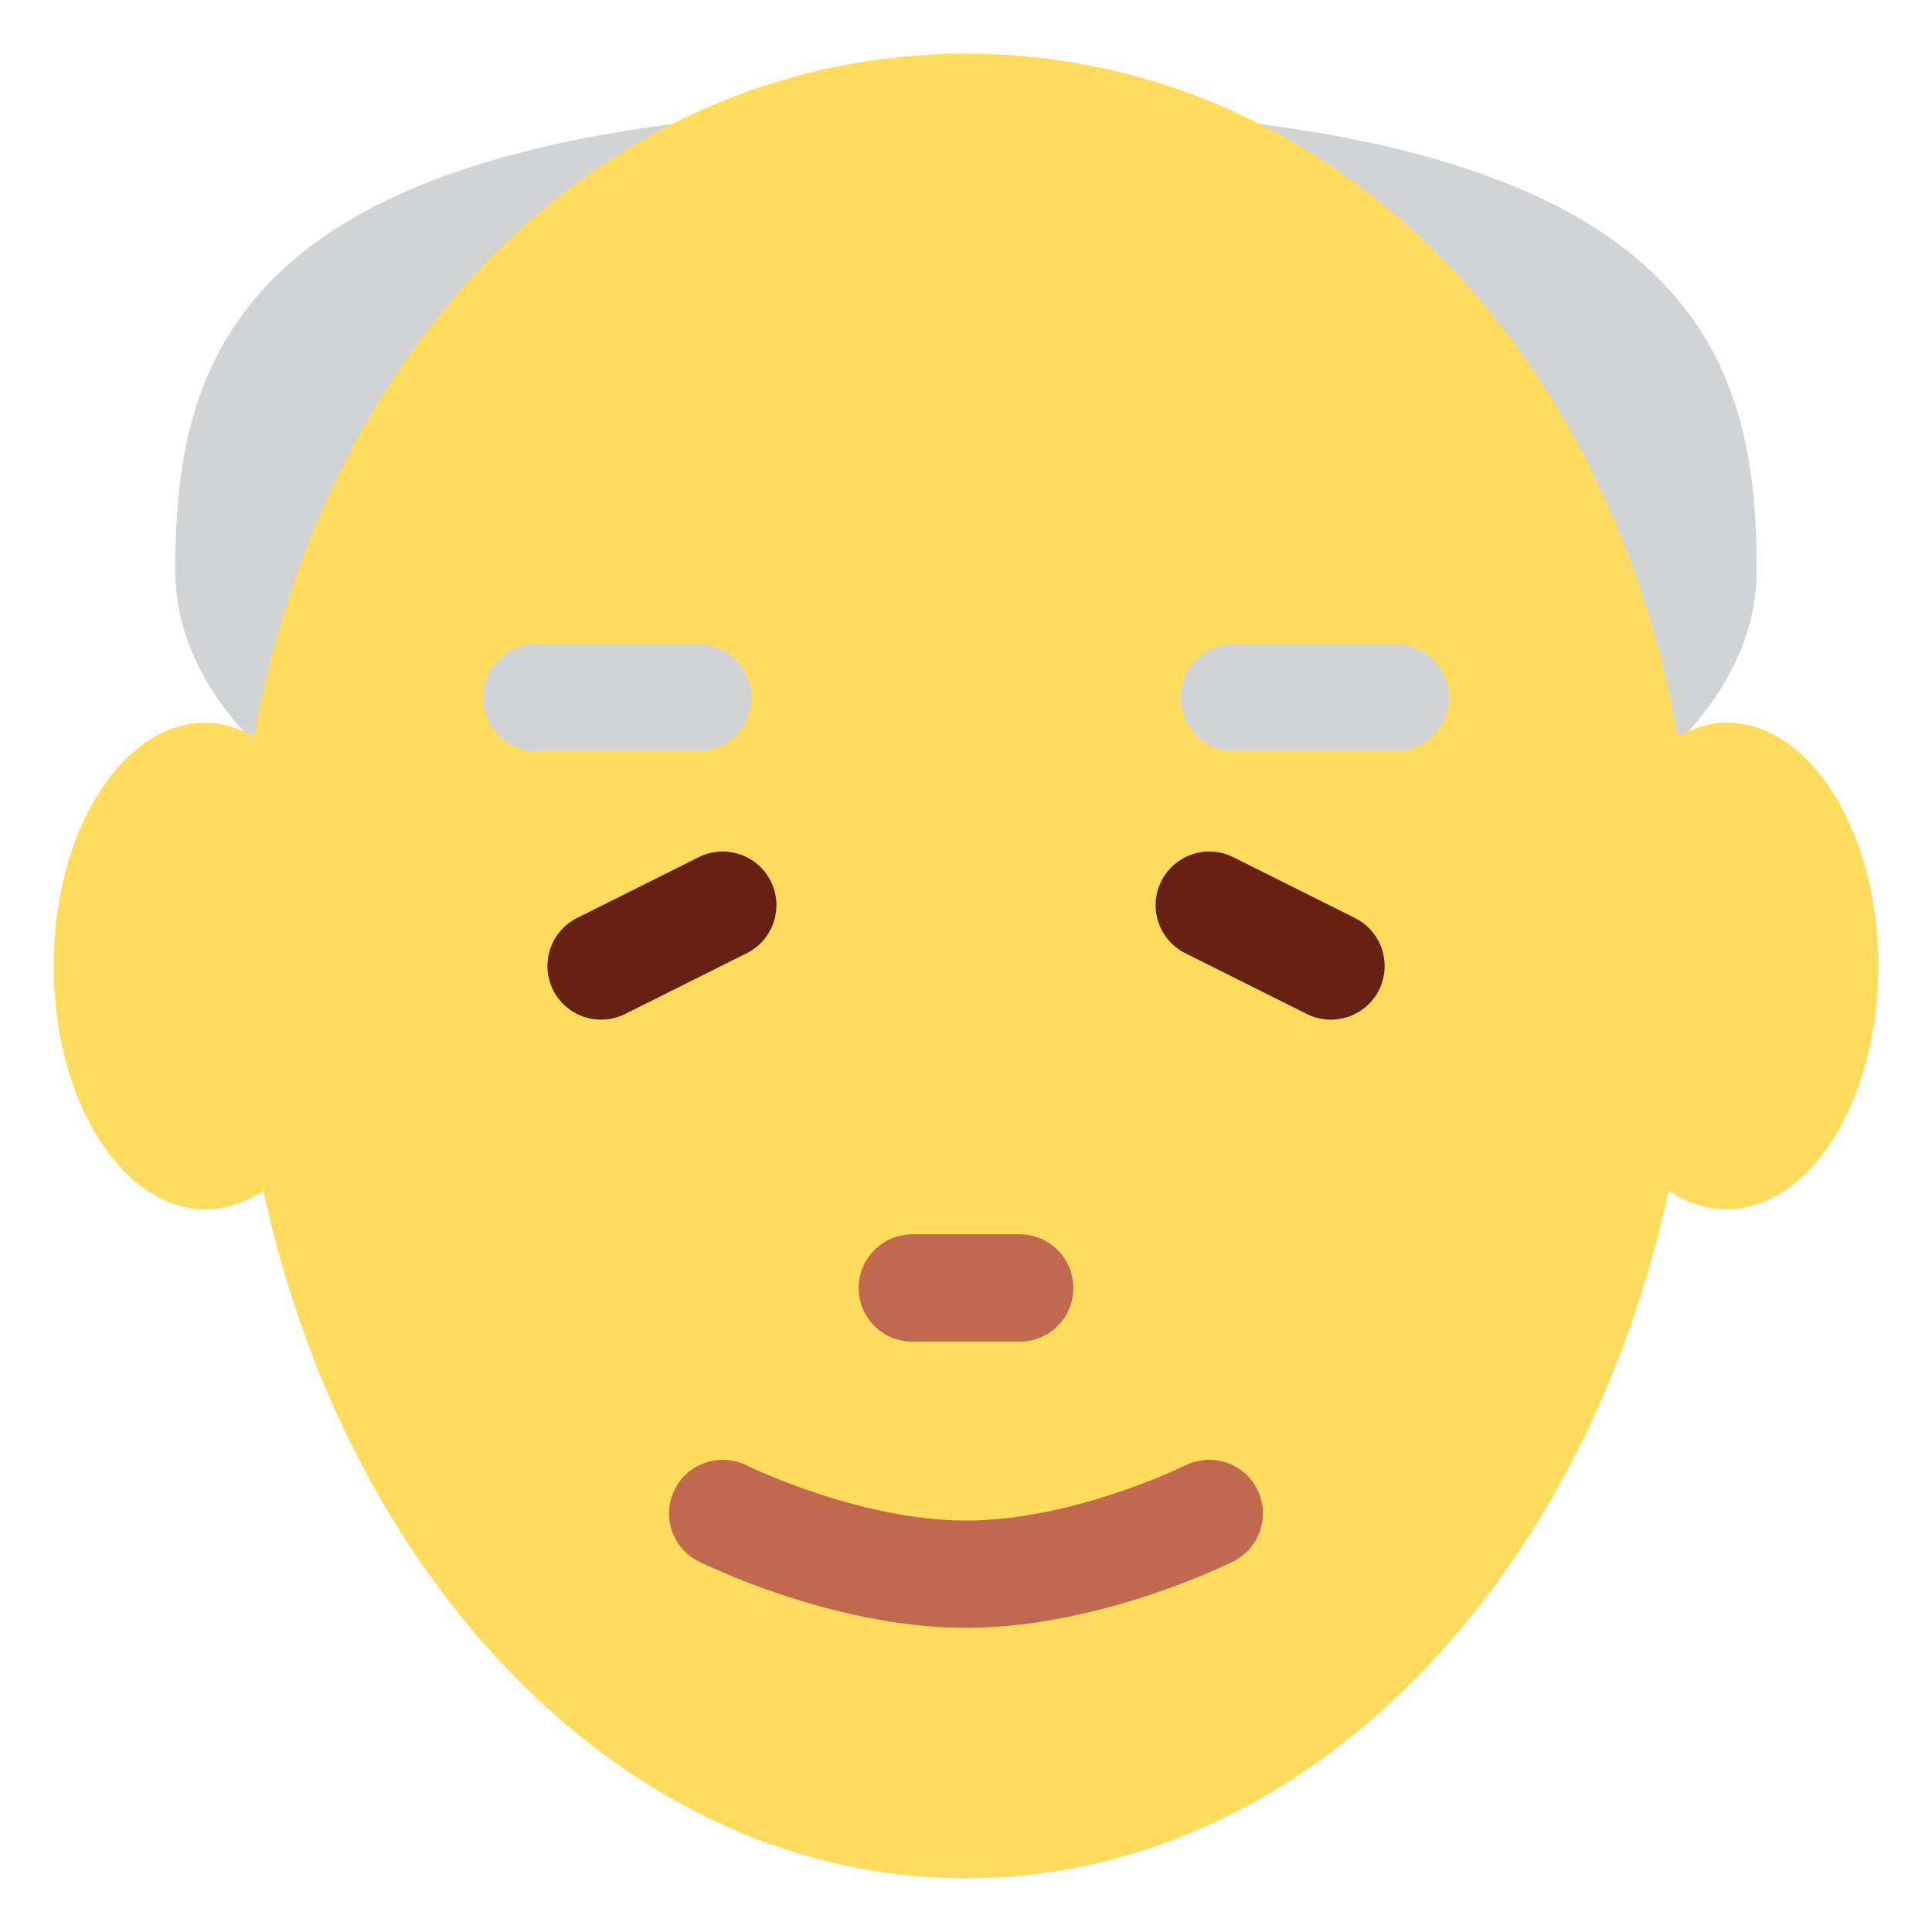
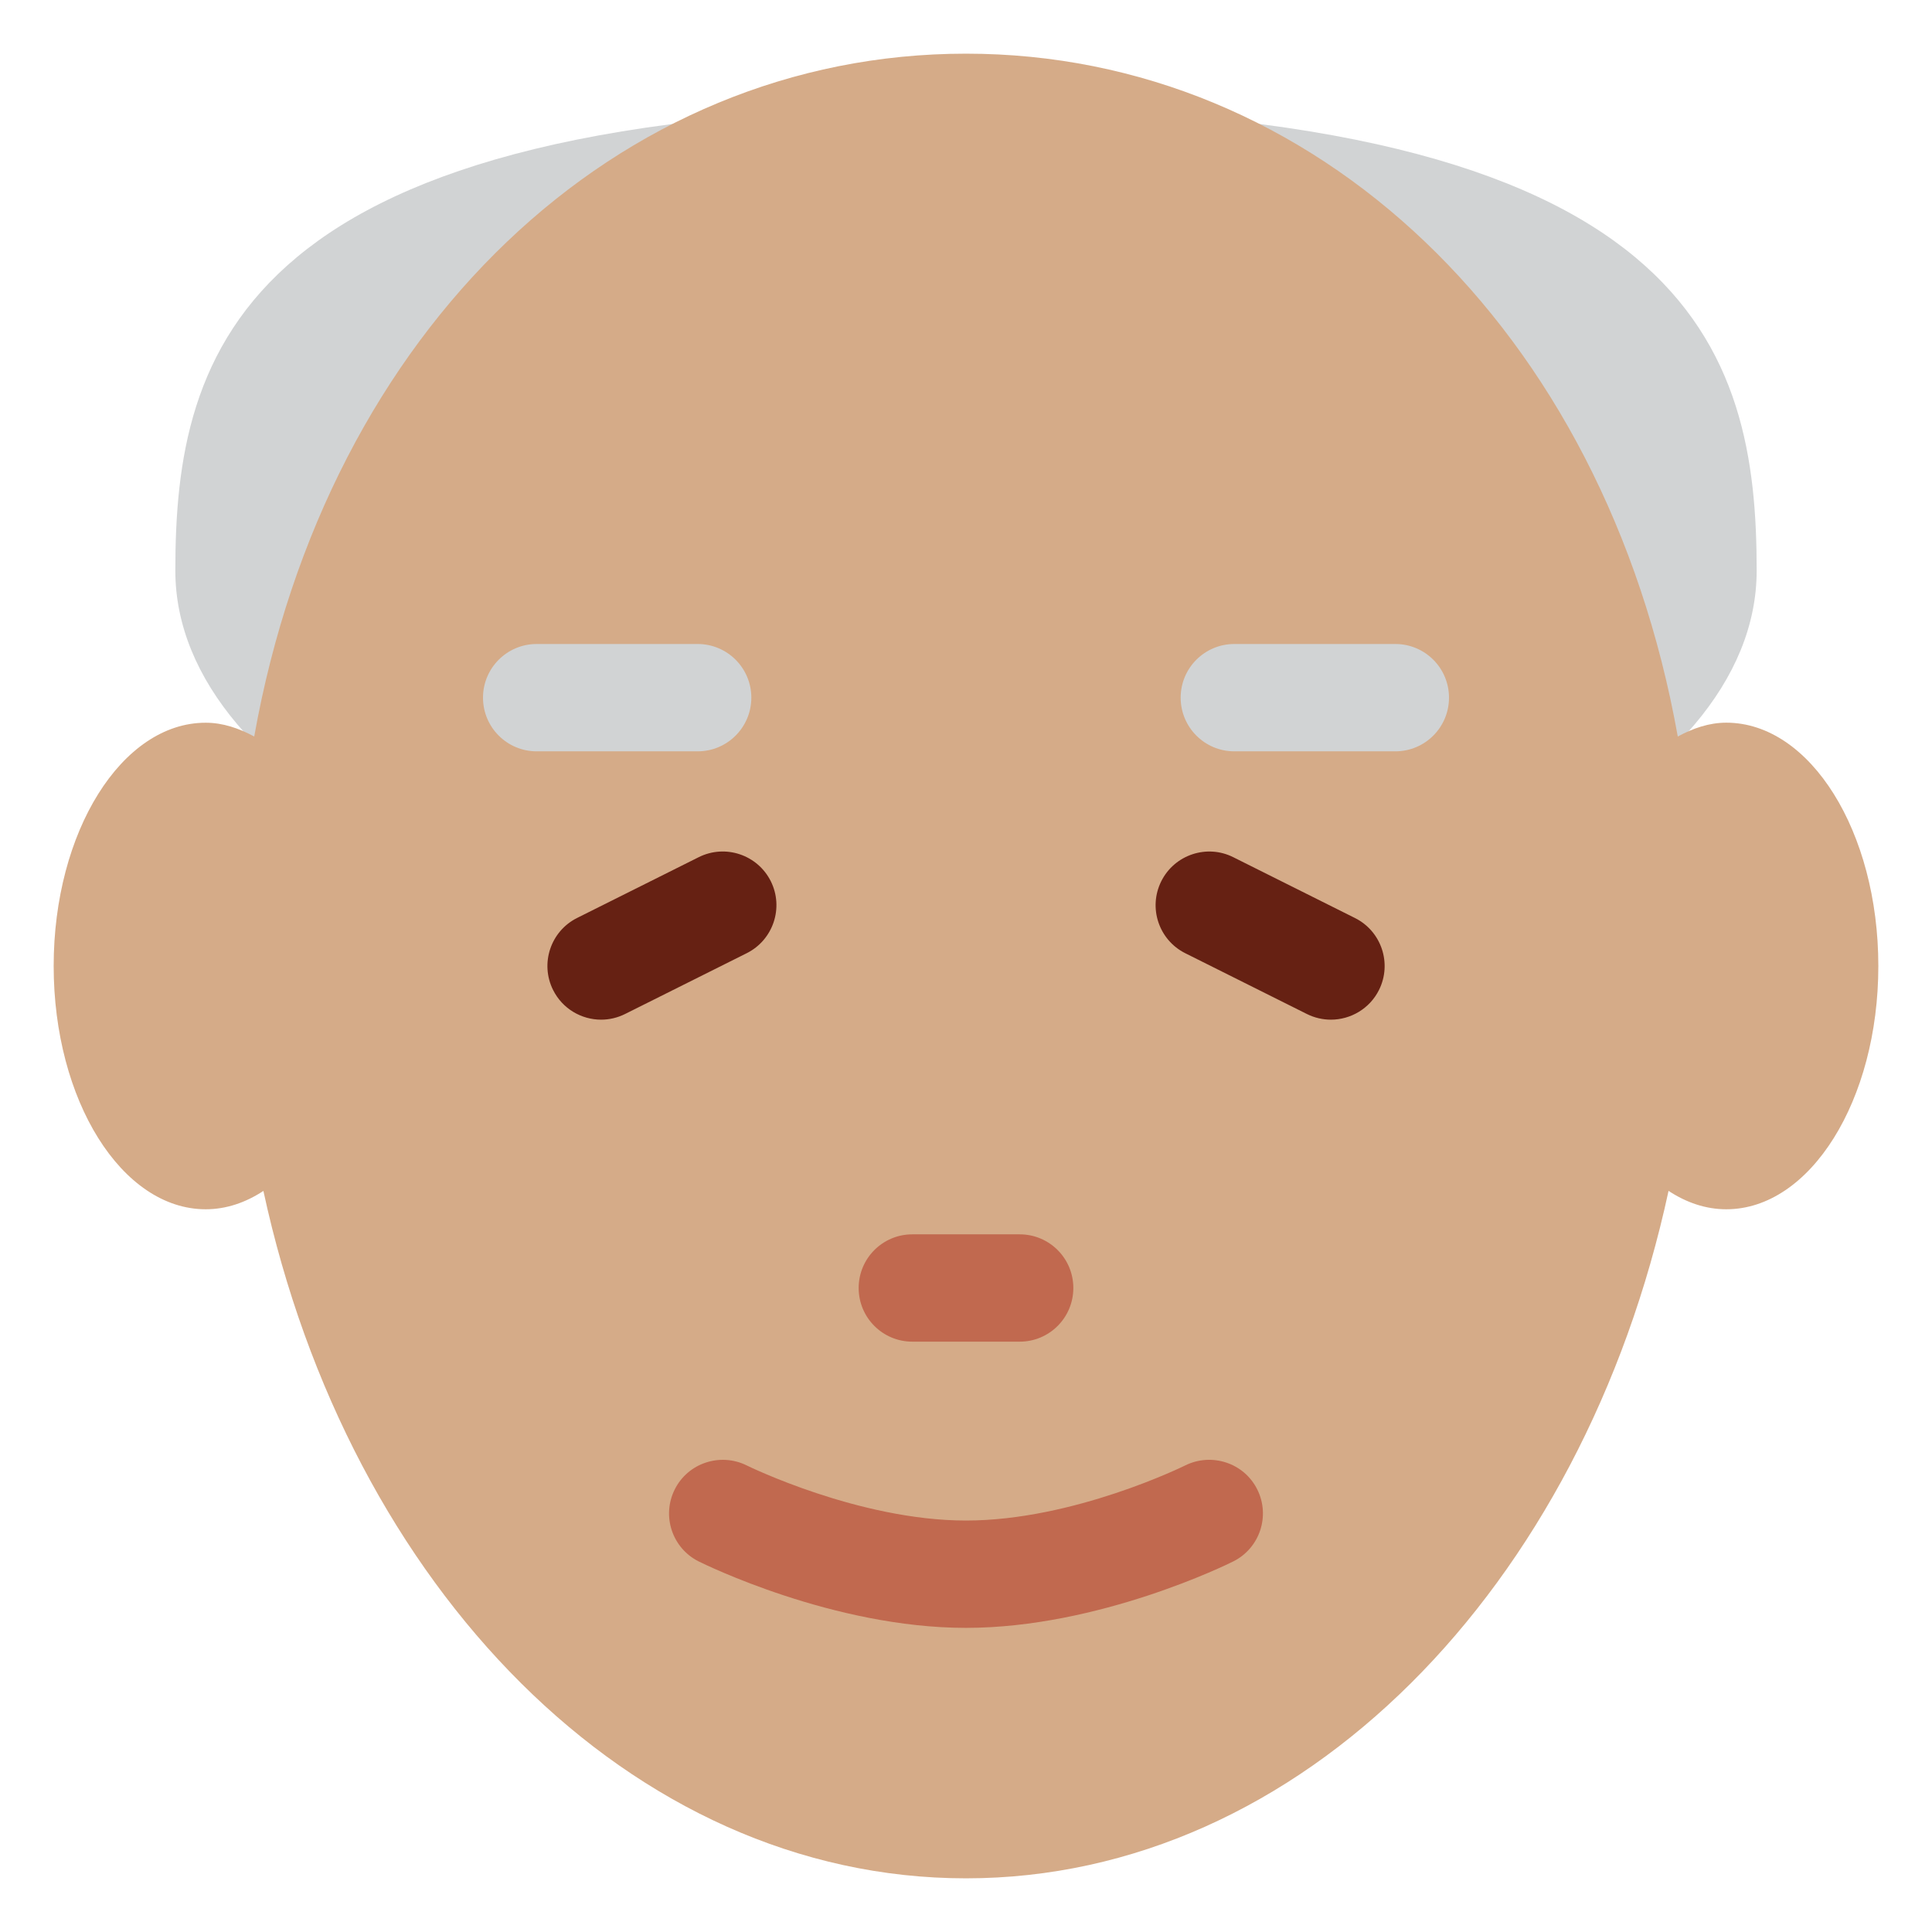
<svg xmlns="http://www.w3.org/2000/svg" viewBox="0 0 36 36">
  <path fill="#D1D3D4" d="M32.733 10.633C32.733 14.702 26.137 18 18 18S3.267 14.702 3.267 10.633 4.4 2 18 2c13.6 0 14.733 4.564 14.733 8.633z" />
-   <path fill="#FFDC5D" d="M32.167 13.466c-.318 0-.619.103-.904.258C29.903 6.108 24.486 1 18 1 11.513 1 6.097 6.108 4.737 13.724c-.285-.154-.586-.257-.904-.257C2.269 13.466 1 15.497 1 18c0 2.504 1.269 4.533 2.833 4.533.381 0 .743-.124 1.075-.342C6.503 29.574 11.753 35 18 35s11.497-5.426 13.091-12.81c.332.219.695.343 1.076.343C33.731 22.533 35 20.504 35 18c0-2.503-1.269-4.534-2.833-4.534z" />
+   <path fill="#D5AB88" d="M32.167 13.466c-.318 0-.619.103-.904.258C29.903 6.108 24.486 1 18 1 11.513 1 6.097 6.108 4.737 13.724c-.285-.154-.586-.257-.904-.257C2.269 13.466 1 15.497 1 18c0 2.504 1.269 4.533 2.833 4.533.381 0 .743-.124 1.075-.342C6.503 29.574 11.753 35 18 35s11.497-5.426 13.091-12.81c.332.219.695.343 1.076.343C33.731 22.533 35 20.504 35 18c0-2.503-1.269-4.534-2.833-4.534z" />
  <path fill="#662113" d="M11.201 19c-.367 0-.72-.203-.895-.553-.247-.494-.046-1.095.447-1.342l2.267-1.133c.495-.247 1.095-.045 1.342.447.247.494.046 1.095-.447 1.342l-2.267 1.133c-.144.072-.297.106-.447.106zm13.598 0c-.15 0-.303-.034-.446-.105l-2.267-1.133c-.494-.247-.694-.848-.447-1.342.246-.493.849-.695 1.342-.447l2.267 1.133c.494.247.694.848.447 1.342-.175.349-.529.552-.896.552z" />
  <path d="M26 14h-3c-.553 0-1-.448-1-1s.447-1 1-1h3c.553 0 1 .448 1 1s-.447 1-1 1zm-13 0h-3c-.552 0-1-.448-1-1s.448-1 1-1h3c.552 0 1 .448 1 1s-.448 1-1 1z" fill="#D1D3D4" />
  <path fill="#C1694F" d="M18 30.333c-2.474 0-4.879-1.188-4.981-1.238-.493-.247-.693-.846-.447-1.34.246-.495.848-.692 1.34-.45.021.011 2.094 1.028 4.087 1.028 2.008 0 4.065-1.017 4.086-1.027.493-.244 1.096-.047 1.342.447.247.494.047 1.095-.447 1.342-.101.051-2.505 1.238-4.98 1.238zM19 25h-2c-.552 0-1-.447-1-1s.448-1 1-1h2c.553 0 1 .447 1 1s-.447 1-1 1z" />
</svg>
